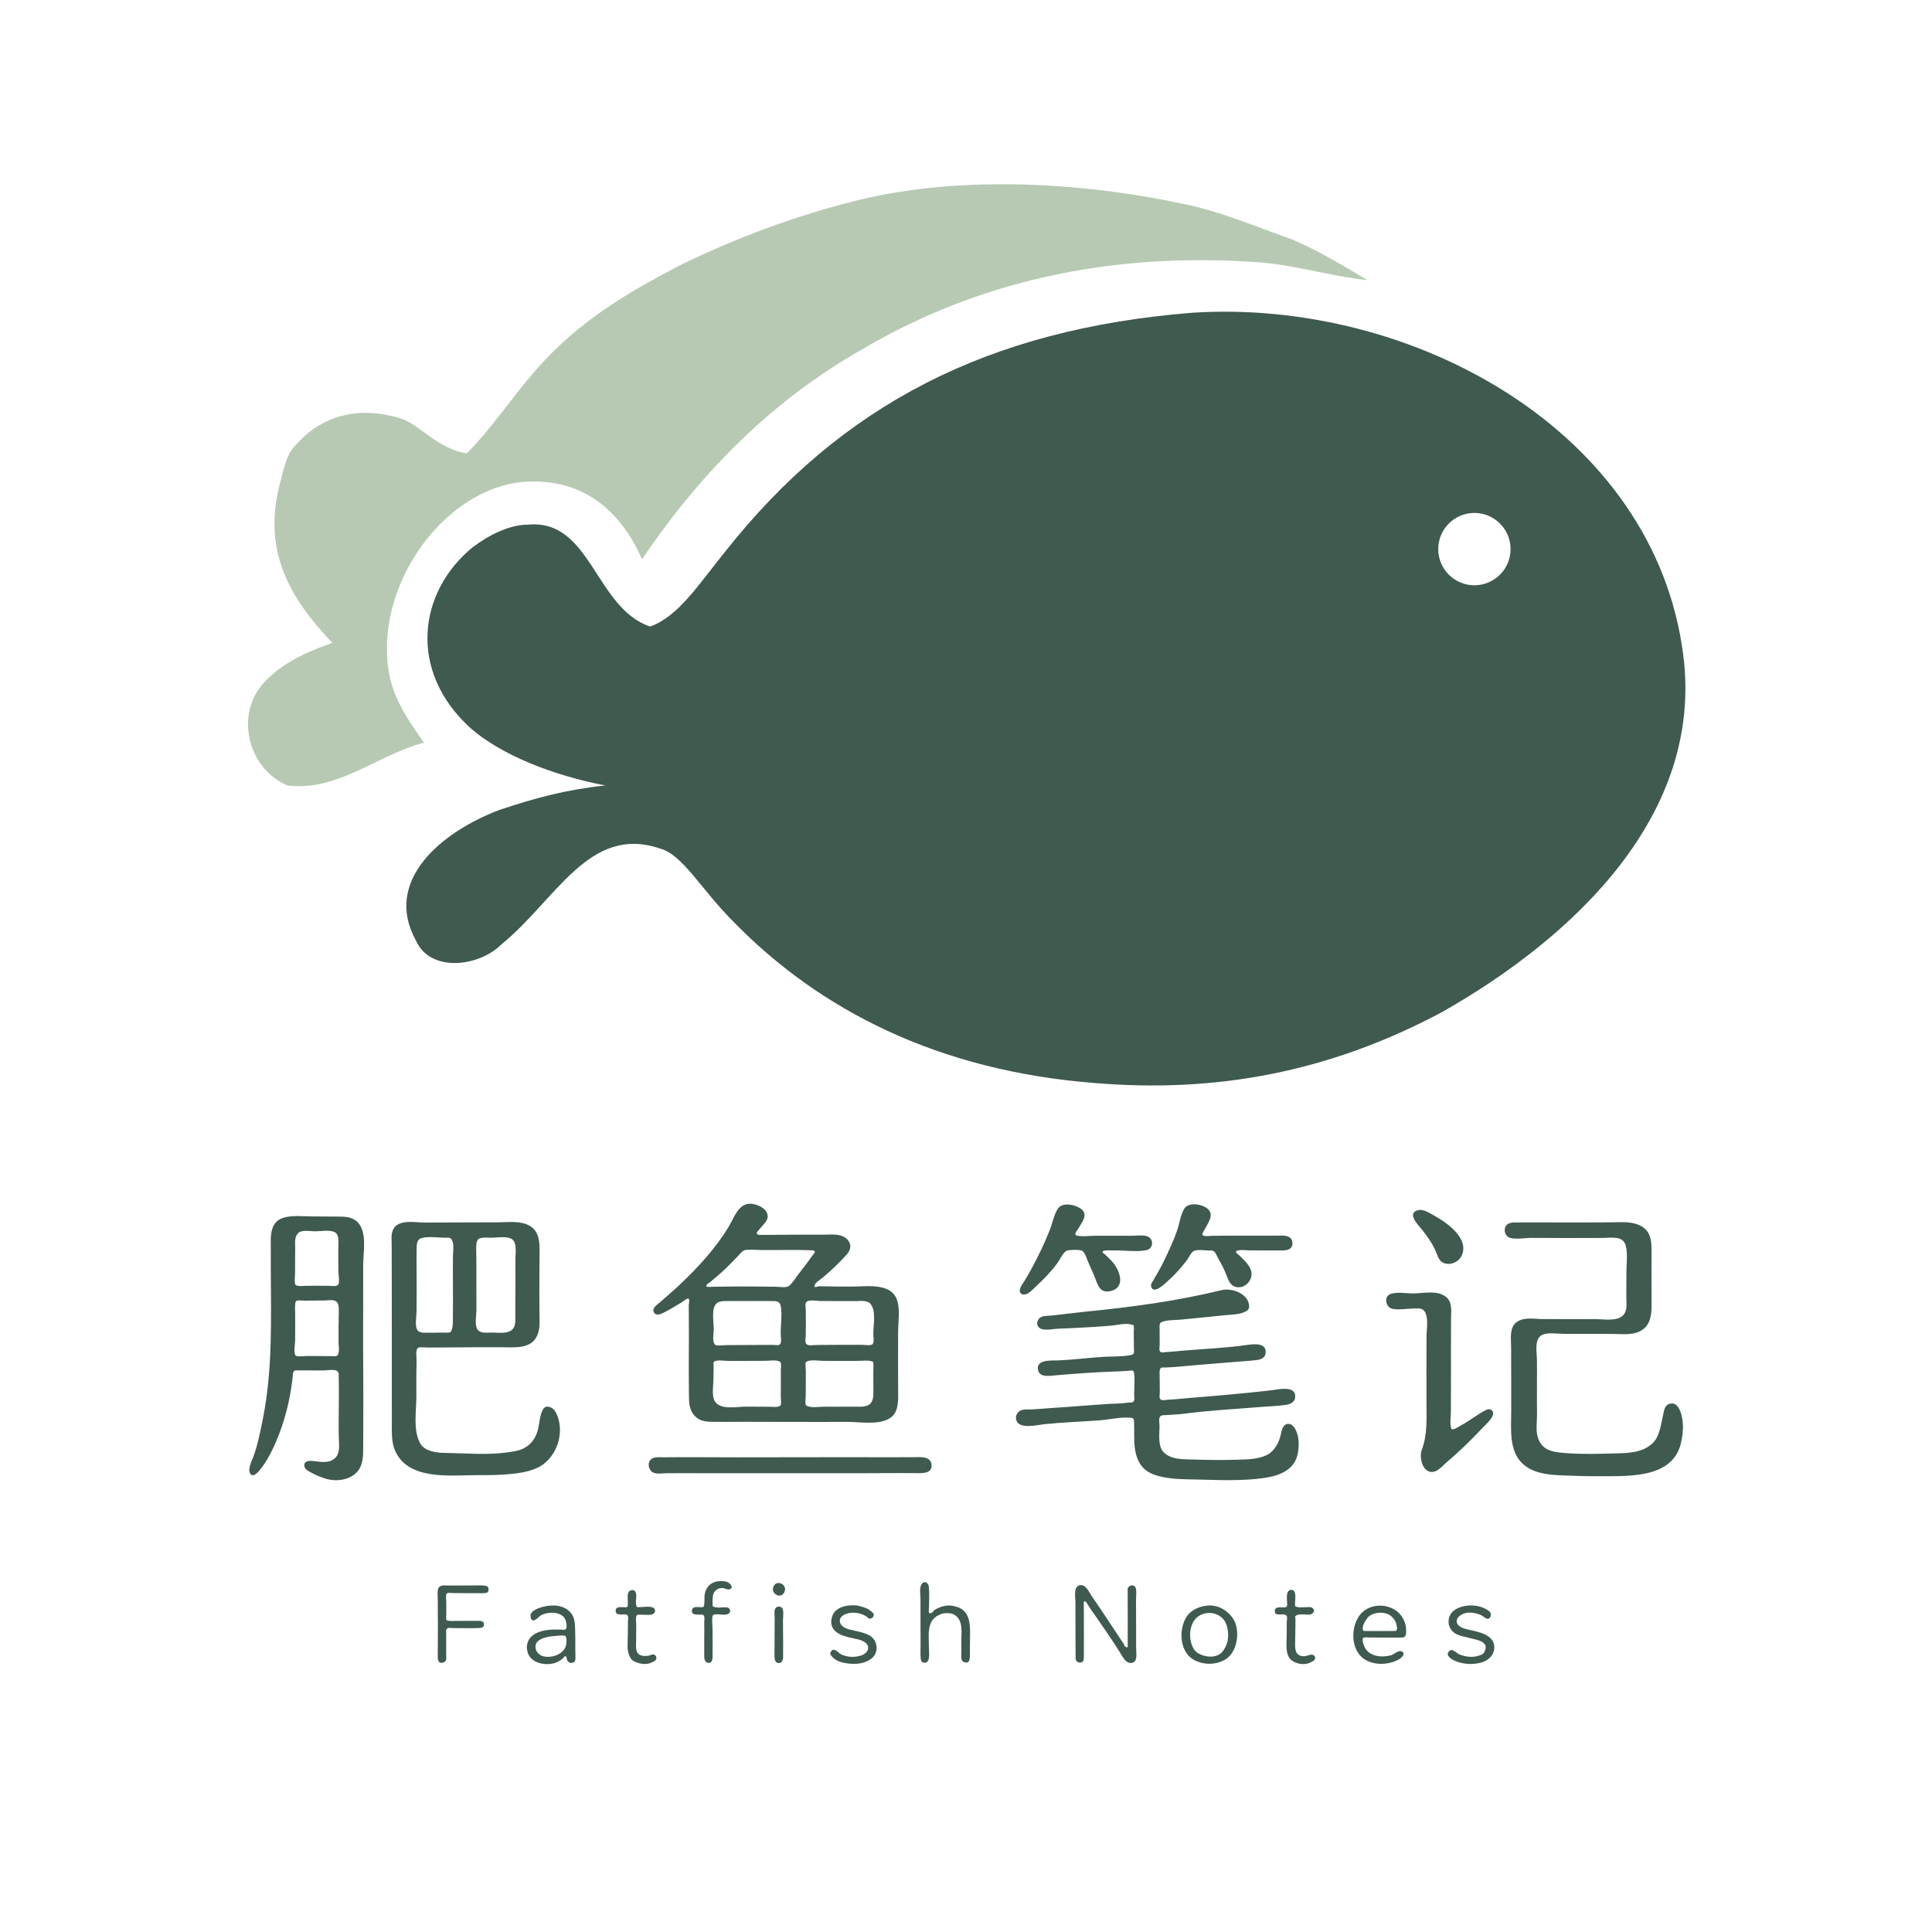
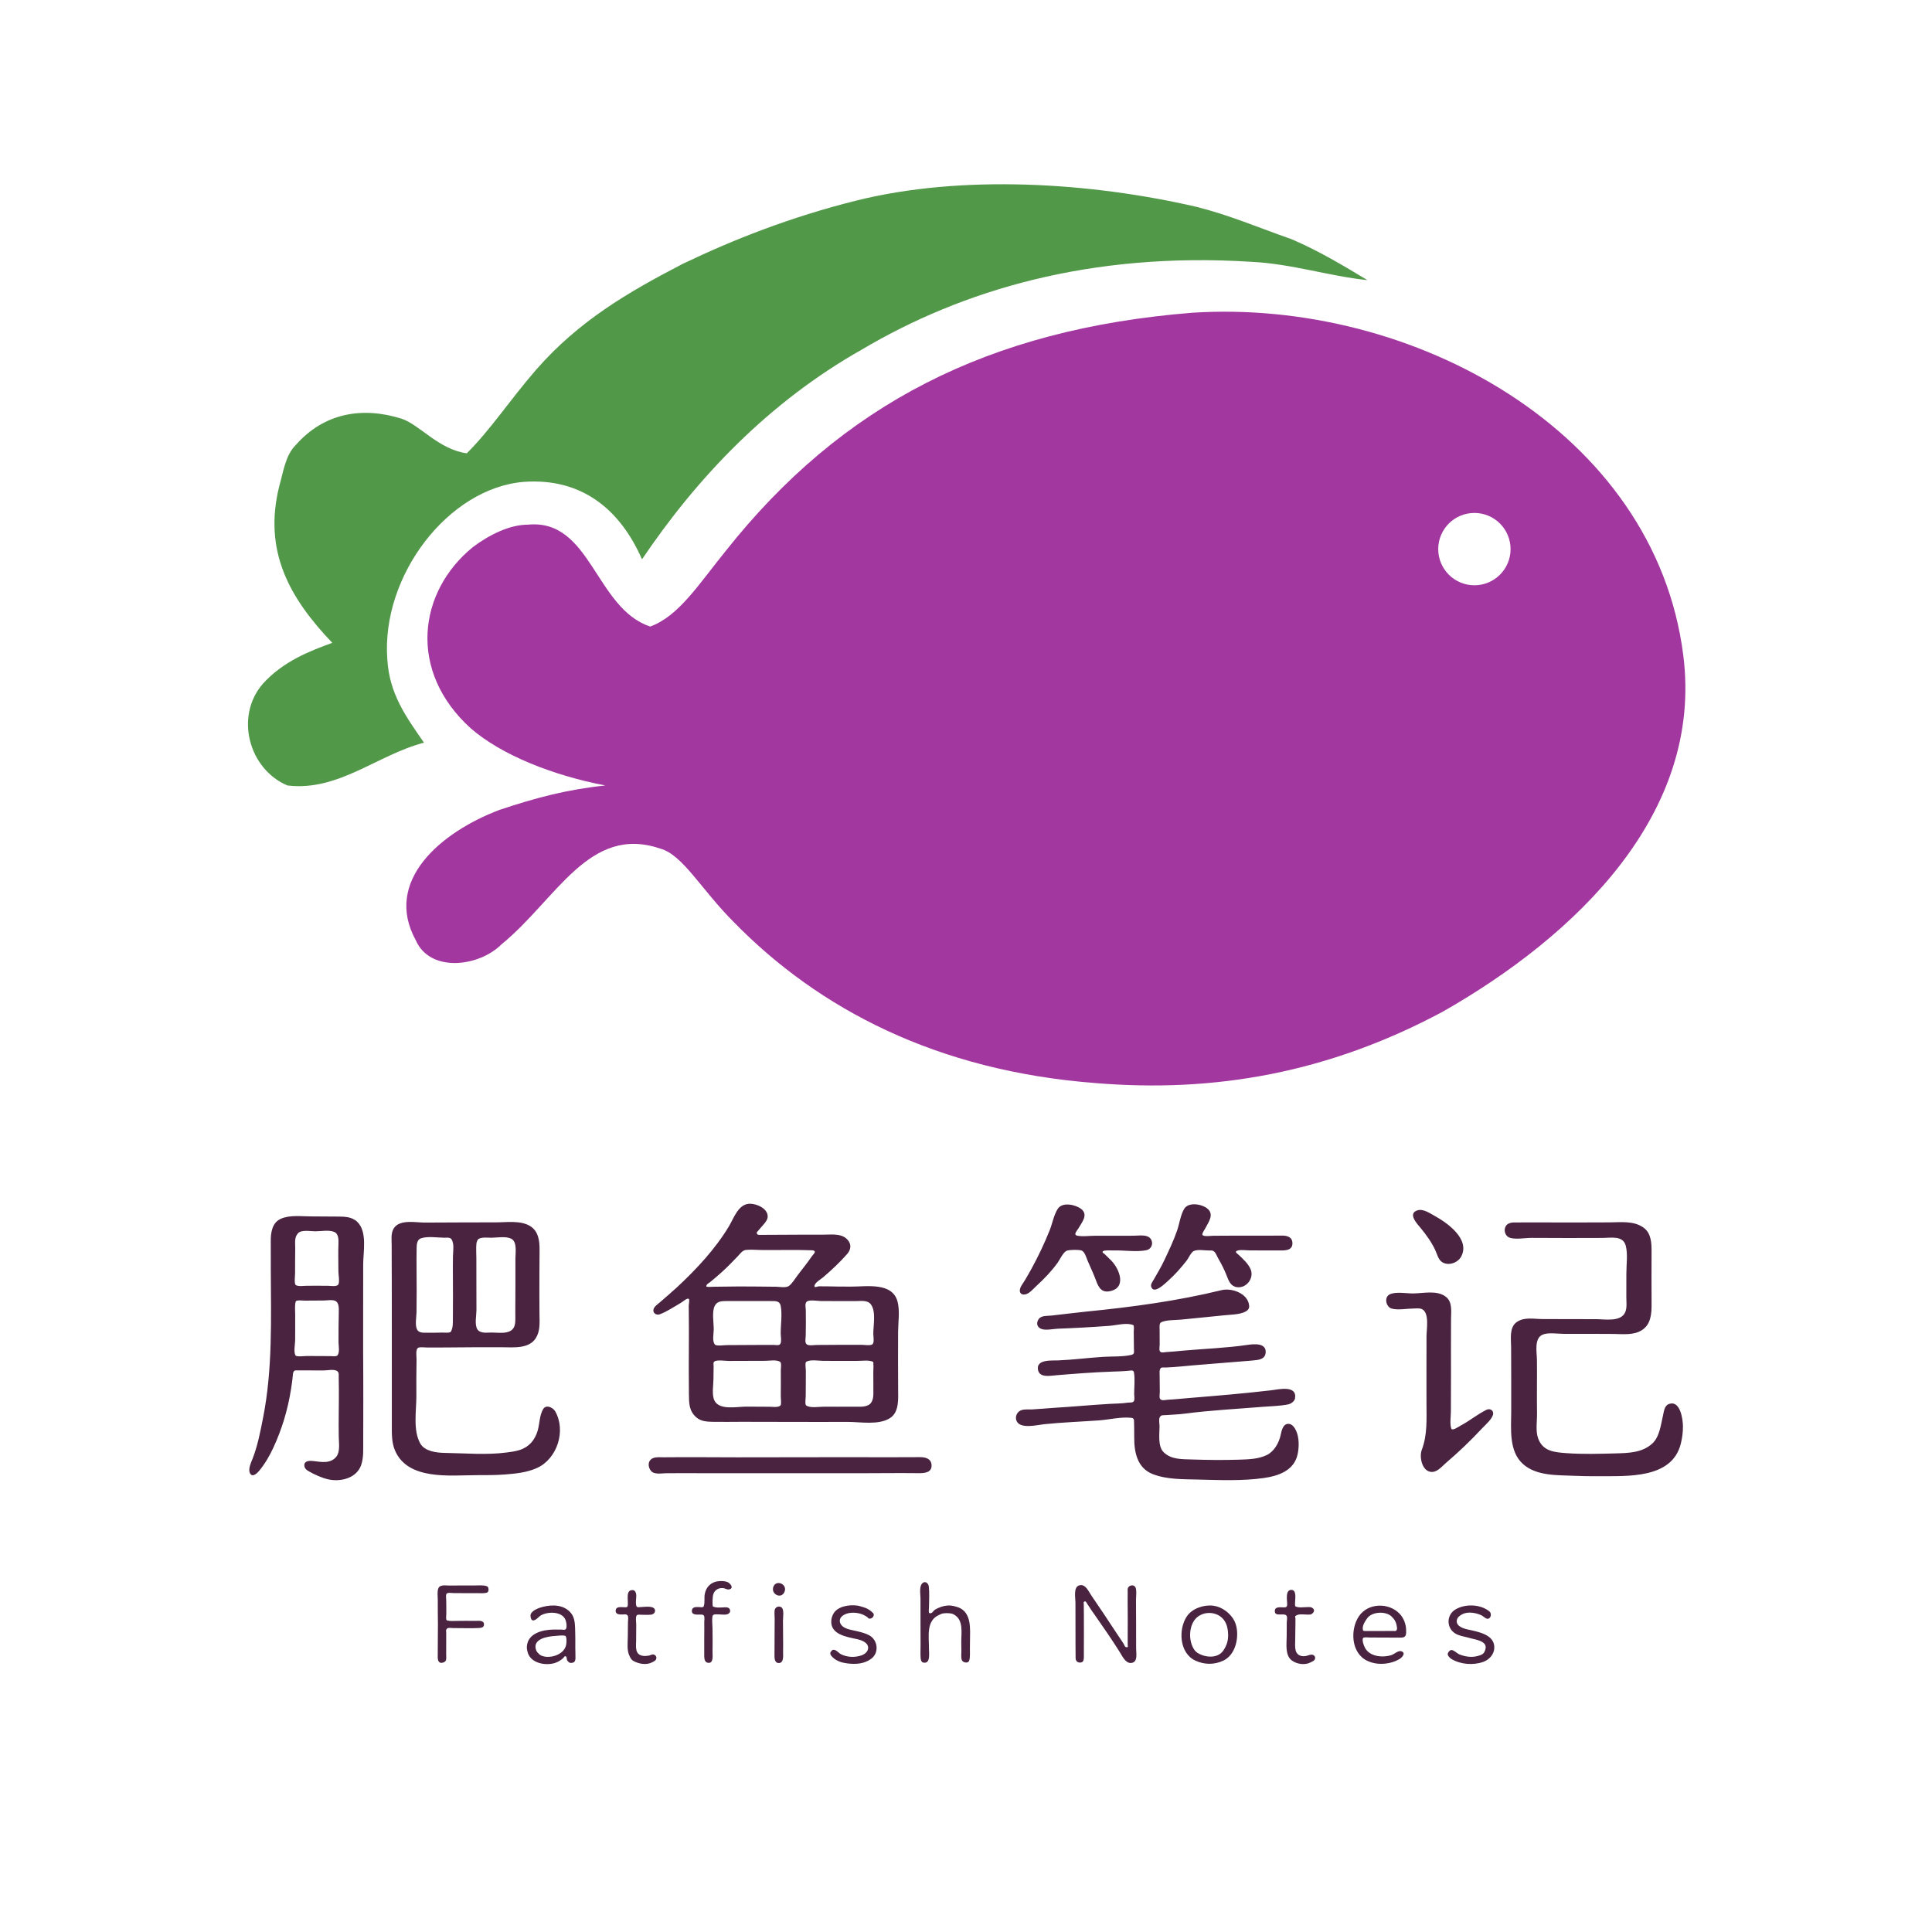
<svg xmlns="http://www.w3.org/2000/svg" width="1024" height="1024" viewBox="0 0 1024 1024" role="img" aria-label="肥鱼笔记 / Fatfish Notes · 浅底正方形品牌组合版">
  <g id="fish-symbol" transform="translate(80 34) scale(1.08)">
    <g transform="translate(-219 -54)">
-       <path fill="#B7C9B3" d="M 816 160 C 797 158 779 152 759 151 C 680 146 617 165 568 194 C 522 220 487 257 460 297 C 449 272 430 257 402 259 C 365 262 332 305 335 346 C 336 363 344 374 353 387 C 330 393 311 411 286 408 C 267 400 260 374 274 358 C 284 347 297 342 308 338 C 287 316 274 293 282 261 C 284 254 285 246 290 241 C 304 225 323 222 342 228 C 351 231 360 243 374 245 C 386 233 395 219 408 204 C 429 180 453 166 480 152 C 505 140 533 129 565 121 C 617 108 680 112 732 124 C 748 128 762 134 779 140 C 793 146 806 154 816 160 Z" />
-       <path fill="#3F5A4E" fill-rule="evenodd" d="M 442 408 C 416 403 391 393 376 380 C 345 352 350 313 377 291 C 385 285 395 280 404 280 C 435 277 437 321 464 330 C 478 325 488 309 501 293 C 558 221 630 184 730 176 C 838 169 957 234 971 344 C 981 422 918 482 853 519 C 797 549 741 559 682 554 C 605 548 547 518 505 475 C 489 459 480 442 469 439 C 434 427 418 464 391 486 C 380 497 356 500 349 484 C 333 455 361 431 390 420 C 408 414 423 410 442 408 Z M 886.25 292.0 A 17.75 17.75 0 1 0 850.75 292.0 A 17.75 17.75 0 1 0 886.25 292.0 Z" />
+       <path fill="#529849" d="M 816 160 C 797 158 779 152 759 151 C 680 146 617 165 568 194 C 522 220 487 257 460 297 C 449 272 430 257 402 259 C 365 262 332 305 335 346 C 336 363 344 374 353 387 C 330 393 311 411 286 408 C 267 400 260 374 274 358 C 284 347 297 342 308 338 C 287 316 274 293 282 261 C 284 254 285 246 290 241 C 304 225 323 222 342 228 C 351 231 360 243 374 245 C 386 233 395 219 408 204 C 429 180 453 166 480 152 C 505 140 533 129 565 121 C 617 108 680 112 732 124 C 748 128 762 134 779 140 C 793 146 806 154 816 160 Z" />
+       <path fill="#A337A0" fill-rule="evenodd" d="M 442 408 C 416 403 391 393 376 380 C 345 352 350 313 377 291 C 385 285 395 280 404 280 C 435 277 437 321 464 330 C 478 325 488 309 501 293 C 558 221 630 184 730 176 C 838 169 957 234 971 344 C 981 422 918 482 853 519 C 797 549 741 559 682 554 C 605 548 547 518 505 475 C 489 459 480 442 469 439 C 434 427 418 464 391 486 C 380 497 356 500 349 484 C 333 455 361 431 390 420 C 408 414 423 410 442 408 Z M 886.25 292.0 A 17.75 17.75 0 1 0 850.75 292.0 A 17.75 17.75 0 1 0 886.25 292.0 Z" />
    </g>
  </g>
-   <g id="wordmark-chinese" fill="#3F5A4E" transform="translate(132 638) scale(1.141099) translate(-10.7418 -12.09328)">
+   <g id="wordmark-chinese" fill="#492340" transform="translate(132 638) scale(1.141099) translate(-10.7418 -12.09328)">
    <path fill-rule="evenodd" d="M 63.798 93.500 C 63.827 96.834 63.832 100.166 63.806 103.500 C 63.756 109.834 63.837 116.166 63.770 122.500 C 63.730 126.205 64.032 129.938 62.803 133.500 C 60.692 139.616 53.217 141.414 47.500 140.109 C 44.614 139.451 41.052 137.864 38.500 136.379 C 37.342 135.706 36.420 134.959 36.420 133.500 C 36.420 131.377 39.163 131.442 40.500 131.604 C 44.359 132.070 48.691 132.944 51.348 129.500 C 53.092 127.239 52.466 123.163 52.416 120.500 C 52.278 113.167 52.499 105.833 52.465 98.500 C 52.455 96.500 52.405 94.499 52.388 92.500 C 52.379 91.415 52.625 90.372 51.500 89.711 C 50.084 88.879 47.096 89.518 45.500 89.527 C 41.167 89.550 36.831 89.495 32.500 89.495 C 31.336 89.495 31.155 90.722 31.094 91.500 C 30.909 93.871 30.564 96.154 30.193 98.500 C 28.722 107.818 25.967 116.953 21.984 125.500 C 20.247 129.226 18.124 132.906 15.500 136.082 C 14.726 137.019 12.518 139.367 11.312 137.500 C 10.048 135.545 11.725 132.247 12.500 130.228 C 14.797 124.243 16.023 117.770 17.261 111.500 C 21.730 88.864 20.937 65.456 20.843 42.500 C 20.825 38.167 20.870 33.833 20.829 29.500 C 20.793 25.638 21.410 20.906 25.500 19.089 C 29.702 17.222 35.012 17.983 39.500 17.983 C 43.500 17.983 47.500 18.039 51.500 18.059 C 54.860 18.076 58.391 18.006 60.995 20.500 C 65.805 25.105 63.738 34.500 63.756 40.500 C 63.807 58.165 63.646 75.836 63.798 93.500 Z M 37.500 82.821 C 36.670 82.824 32.671 83.340 32.268 82.500 C 31.400 80.691 32.127 77.508 32.152 75.500 C 32.201 71.501 32.157 67.499 32.168 63.500 C 32.173 61.590 31.882 59.333 32.429 57.500 C 32.666 56.705 35.890 57.098 36.500 57.101 C 39.499 57.115 42.501 57.080 45.500 57.043 C 46.993 57.024 49.070 56.638 50.500 57.101 C 52.651 57.797 52.451 60.804 52.427 62.500 C 52.360 67.167 52.244 71.832 52.307 76.500 C 52.331 78.282 52.921 81.028 51.836 82.500 C 51.314 83.208 49.255 82.868 48.500 82.871 C 44.834 82.885 41.167 82.807 37.500 82.821 Z M 52.248 43.500 C 52.248 45.020 52.858 48.138 52.259 49.500 C 51.691 50.791 48.611 50.226 47.500 50.216 C 44.166 50.185 40.834 50.171 37.500 50.205 C 36.048 50.220 33.813 50.626 32.500 49.916 C 31.608 49.434 32.125 45.452 32.116 44.500 C 32.076 40.499 32.190 36.500 32.184 32.500 C 32.181 30.091 31.747 27.693 33.500 25.795 C 35.108 24.053 39.337 24.909 41.500 24.906 C 44.144 24.903 48.086 24.110 50.500 25.281 C 52.313 26.161 52.344 28.878 52.275 30.500 C 52.093 34.821 52.248 39.176 52.248 43.500 Z M 88.457 101.500 C 88.467 108.299 86.809 117.359 90.297 123.500 C 92.339 127.095 97.835 127.769 101.500 127.824 C 111.014 127.966 121.046 128.897 130.500 127.624 C 132.472 127.358 134.477 127.101 136.378 126.500 C 140.812 125.098 143.511 121.889 144.801 117.500 C 145.761 114.232 145.586 110.484 147.347 107.500 C 148.729 105.159 151.942 106.785 152.926 108.500 C 158.108 117.535 153.852 130.594 144.500 134.826 C 139.759 136.972 134.640 137.451 129.500 137.858 C 125.181 138.200 120.829 138.154 116.500 138.165 C 103.983 138.199 84.344 140.693 78.451 126.500 C 76.890 122.742 77.069 118.485 77.064 114.500 C 77.059 109.833 77.054 105.167 77.062 100.500 C 77.092 83.166 77.038 65.834 77.038 48.500 C 77.038 42.834 76.971 37.166 76.992 31.500 C 77.003 28.851 76.493 25.848 77.992 23.500 C 80.732 19.206 88.229 20.868 92.500 20.852 C 103.500 20.811 114.500 20.744 125.500 20.744 C 130.531 20.744 136.899 19.747 141.346 22.500 C 145.187 24.878 145.713 29.420 145.682 33.500 C 145.652 37.500 145.610 41.500 145.610 45.500 C 145.610 51.499 145.559 57.501 145.641 63.500 C 145.692 67.236 146.036 71.178 143.953 74.500 C 140.779 79.561 133.576 78.785 128.500 78.761 C 119.499 78.720 110.501 78.777 101.500 78.863 C 98.833 78.889 96.167 78.855 93.500 78.883 C 92.371 78.895 90.562 78.583 89.500 78.920 C 87.898 79.428 88.575 83.185 88.544 84.500 C 88.410 90.165 88.448 95.834 88.457 101.500 Z M 105.465 55.500 C 105.455 58.834 105.425 62.166 105.423 65.500 C 105.423 67.584 105.499 69.620 104.505 71.500 C 104.115 72.238 101.183 71.927 100.500 71.942 C 97.835 71.997 95.165 72.044 92.500 72.015 C 91.117 72.000 89.517 71.916 88.782 70.500 C 87.738 68.491 88.492 64.707 88.525 62.500 C 88.619 56.175 88.610 49.825 88.553 43.500 C 88.519 39.832 88.507 36.168 88.588 32.500 C 88.621 31.023 88.783 28.813 90.500 28.187 C 93.538 27.080 98.287 27.855 101.500 27.885 C 102.377 27.893 104.101 27.631 104.699 28.500 C 106.183 30.658 105.492 34.003 105.452 36.500 C 105.352 42.833 105.485 49.166 105.465 55.500 Z M 134.416 62.500 C 134.400 64.144 134.510 65.866 134.336 67.500 C 133.737 73.130 127.586 71.976 123.500 71.923 C 121.358 71.895 118.269 72.513 116.845 70.500 C 115.399 68.455 116.355 63.921 116.365 61.500 C 116.398 53.500 116.279 45.500 116.324 37.500 C 116.337 35.202 116.109 32.784 116.366 30.500 C 116.440 29.838 116.914 28.631 117.500 28.355 C 119.269 27.523 121.582 27.917 123.500 27.880 C 126.193 27.830 130.034 27.135 132.500 28.336 C 135.387 29.743 134.465 34.988 134.464 37.500 C 134.459 45.836 134.498 54.165 134.416 62.500 Z M 237.500 129.886 C 260.500 129.905 283.501 129.758 306.500 129.851 C 311.834 129.872 317.167 129.790 322.500 129.805 C 324.975 129.812 327.607 130.503 327.762 133.500 C 327.974 137.588 323.203 137.270 320.500 137.235 C 312.169 137.129 303.832 137.275 295.500 137.267 C 271.167 137.243 246.833 137.291 222.500 137.267 C 216.498 137.261 210.502 137.193 204.500 137.269 C 202.452 137.295 199.030 137.994 197.500 136.260 C 195.886 134.431 195.810 131.245 198.500 130.217 C 200.006 129.642 201.914 129.884 203.500 129.867 C 214.828 129.746 226.170 129.877 237.500 129.886 Z M 214.988 88.500 C 214.978 80.834 215.106 73.165 215.016 65.500 C 214.992 63.500 214.961 61.500 214.976 59.500 C 214.982 58.743 215.362 57.196 215.105 56.500 C 214.682 55.353 212.209 57.604 211.500 58.011 C 208.254 59.875 205.023 62.147 201.500 63.458 C 200.198 63.942 198.440 63.202 198.543 61.500 C 198.632 60.023 200.500 58.822 201.500 57.946 C 204.172 55.604 206.893 53.331 209.500 50.914 C 218.436 42.627 227.421 33.007 233.683 22.500 C 236.002 18.609 238.075 12.022 243.500 12.093 C 246.823 12.137 252.097 14.524 251.610 18.500 C 251.376 20.409 248.622 22.811 247.500 24.315 C 247.234 24.672 246.565 25.298 246.547 25.500 C 246.499 26.054 246.997 26.570 247.500 26.570 C 257.476 26.570 267.502 26.414 277.500 26.465 C 281.583 26.486 286.619 25.621 289.259 29.500 C 290.652 31.547 290.020 33.784 288.500 35.506 C 285.113 39.343 281.383 42.848 277.500 46.176 C 276.299 47.206 273.152 48.939 273.388 50.500 C 273.493 51.196 274.796 50.453 275.500 50.447 C 278.497 50.422 281.503 50.536 284.500 50.565 C 286.500 50.584 288.500 50.582 290.500 50.588 C 297.483 50.608 309.507 48.456 311.942 57.500 C 313.100 61.800 312.251 67.080 312.216 71.500 C 312.144 80.499 312.213 89.501 312.238 98.500 C 312.251 102.804 312.747 108.877 308.500 111.635 C 303.187 115.085 294.590 113.395 288.500 113.424 C 272.168 113.503 255.833 113.387 239.500 113.387 C 235.166 113.387 230.834 113.486 226.500 113.405 C 223.730 113.353 220.702 113.276 218.500 111.333 C 215.071 108.308 215.103 104.799 215.052 100.500 C 215.004 96.500 214.994 92.500 214.988 88.500 Z M 272.159 36.500 C 270.054 39.621 267.661 42.489 265.407 45.500 C 264.260 47.031 263.041 49.129 261.500 50.287 C 260.186 51.275 257.049 50.668 255.500 50.651 C 249.832 50.591 244.168 50.514 238.500 50.514 C 234.499 50.514 230.501 50.651 226.500 50.654 C 226.185 50.654 223.140 50.906 223.140 50.500 C 223.140 49.428 224.226 49.049 224.901 48.500 C 226.807 46.949 228.671 45.338 230.500 43.697 C 233.026 41.431 235.376 38.933 237.738 36.500 C 238.796 35.410 239.877 33.735 241.500 33.557 C 244.090 33.272 246.890 33.608 249.500 33.605 C 254.833 33.599 260.166 33.567 265.500 33.573 C 267.501 33.575 269.500 33.673 271.500 33.703 C 271.924 33.709 273.532 33.600 273.532 34.500 C 273.532 35.010 272.474 36.033 272.159 36.500 Z M 241.500 106.336 C 237.316 106.348 229.171 108.152 226.904 103.500 C 225.595 100.813 226.437 96.396 226.449 93.500 C 226.458 91.501 226.533 89.499 226.525 87.500 C 226.523 86.889 226.268 86.042 226.754 85.500 C 227.733 84.407 232.092 85.124 233.500 85.116 C 239.167 85.082 244.834 85.100 250.500 85.060 C 252.505 85.046 255.626 84.454 257.393 85.500 C 258.172 85.961 257.731 88.757 257.734 89.500 C 257.750 93.501 257.785 97.499 257.724 101.500 C 257.712 102.276 258.125 105.430 257.500 105.887 C 256.208 106.834 254.025 106.395 252.500 106.395 C 248.834 106.395 245.167 106.326 241.500 106.336 Z M 226.582 70.500 C 226.597 67.421 225.645 62.274 227.060 59.500 C 228.168 57.328 230.415 57.304 232.500 57.298 C 235.834 57.287 239.166 57.304 242.500 57.281 C 246.167 57.257 249.833 57.311 253.500 57.305 C 255.292 57.303 257.236 57.222 257.682 59.500 C 258.470 63.521 257.644 68.388 257.691 72.500 C 257.705 73.750 258.181 76.149 257.500 77.210 C 256.938 78.085 255.313 77.686 254.500 77.678 C 251.834 77.650 249.166 77.678 246.500 77.690 C 241.833 77.711 237.167 77.736 232.500 77.768 C 231.470 77.774 227.817 78.315 227.127 77.500 C 225.749 75.873 226.572 72.511 226.582 70.500 Z M 285.500 77.633 C 281.833 77.644 278.167 77.689 274.500 77.699 C 273.248 77.703 271.011 78.136 269.917 77.500 C 268.730 76.810 269.281 74.632 269.306 73.500 C 269.396 69.501 269.398 65.500 269.345 61.500 C 269.330 60.342 268.742 58.301 269.888 57.500 C 271.189 56.590 274.909 57.288 276.500 57.296 C 281.833 57.325 287.167 57.335 292.500 57.318 C 294.684 57.311 297.939 56.752 299.500 58.750 C 302.081 62.052 300.689 68.516 300.695 72.500 C 300.696 73.615 301.326 76.945 300.125 77.500 C 298.884 78.074 296.850 77.652 295.500 77.640 C 292.166 77.609 288.834 77.623 285.500 77.633 Z M 277.500 106.379 C 275.265 106.388 271.341 107.116 269.500 105.771 C 268.872 105.312 269.304 102.254 269.306 101.500 C 269.321 97.500 269.385 93.500 269.359 89.500 C 269.355 88.874 268.915 85.860 269.540 85.500 C 271.547 84.343 275.202 85.053 277.500 85.078 C 282.833 85.138 288.167 85.074 293.500 85.086 C 295.708 85.091 298.464 84.609 300.500 85.482 C 300.819 85.619 300.696 86.154 300.725 86.500 C 300.834 87.795 300.703 89.195 300.701 90.500 C 300.696 93.833 300.763 97.167 300.731 100.500 C 300.714 102.271 300.276 104.632 298.500 105.577 C 296.429 106.678 293.790 106.333 291.500 106.362 C 286.834 106.421 282.166 106.361 277.500 106.379 Z M 433.650 115.500 C 433.655 118.982 432.765 124.757 435.547 127.500 C 439.030 130.933 443.907 130.728 448.500 130.881 C 455.817 131.125 463.182 131.220 470.500 130.979 C 474.803 130.838 479.561 130.749 483.500 128.806 C 486.933 127.113 489.144 123.106 489.915 119.500 C 490.321 117.602 490.921 114.327 493.500 114.327 C 495.229 114.327 496.440 116.131 497.070 117.500 C 498.549 120.716 498.516 125.088 497.775 128.500 C 496.135 136.057 488.859 138.534 482.067 139.500 C 472.111 140.916 461.529 140.460 451.500 140.207 C 444.623 140.033 437.015 140.226 430.500 137.681 C 423.250 134.849 421.833 127.420 421.889 120.500 C 421.908 118.165 421.851 115.834 421.810 113.500 C 421.792 112.469 421.837 111.686 420.500 111.535 C 415.761 111.000 410.281 112.392 405.500 112.730 C 397.045 113.327 388.521 113.633 380.091 114.500 C 376.834 114.835 368.319 117.077 367.076 112.500 C 366.558 110.594 367.661 108.597 369.500 107.976 C 371.035 107.458 372.904 107.708 374.500 107.632 C 377.832 107.473 381.167 107.111 384.500 106.909 C 393.173 106.382 401.826 105.573 410.500 105.056 C 413.250 104.892 416.122 104.919 418.844 104.500 C 419.763 104.359 420.669 104.614 421.500 104.049 C 422.275 103.523 421.867 101.312 421.866 100.500 C 421.861 97.334 422.309 93.609 421.775 90.500 C 421.545 89.165 420.317 89.583 419.500 89.661 C 416.871 89.916 414.143 89.987 411.500 90.079 C 402.838 90.380 394.139 91.060 385.500 91.779 C 383.002 91.987 378.090 93.006 377.250 89.500 C 375.995 84.265 383.556 84.988 386.500 84.869 C 393.492 84.587 400.503 83.653 407.500 83.213 C 411.714 82.947 416.373 83.251 420.500 82.332 C 422.193 81.955 421.755 80.886 421.750 79.500 C 421.741 76.833 421.670 74.167 421.667 71.500 C 421.666 71.097 421.944 68.713 421.475 68.500 C 418.509 67.154 413.716 68.550 410.500 68.793 C 402.531 69.397 394.486 69.844 386.500 70.137 C 384.274 70.218 380.551 71.102 378.500 70.145 C 376.590 69.253 376.361 67.317 377.500 65.690 C 378.746 63.909 381.669 64.234 383.500 64.037 C 388.840 63.464 394.156 62.736 399.500 62.206 C 420.731 60.102 441.788 57.292 462.500 52.225 C 467.148 51.088 474.824 53.726 475.275 59.500 C 475.407 61.188 474.249 61.915 472.913 62.500 C 470.378 63.610 466.313 63.632 463.500 63.931 C 456.840 64.640 450.160 65.256 443.500 65.927 C 440.868 66.192 436.942 66.008 434.500 67.101 C 433.374 67.605 433.694 69.540 433.685 70.500 C 433.662 72.834 433.712 75.166 433.717 77.500 C 433.718 78.228 433.431 79.842 433.752 80.500 C 434.268 81.557 435.642 81.072 436.500 81.024 C 439.184 80.872 441.826 80.577 444.500 80.341 C 454.476 79.457 464.584 79.115 474.500 77.662 C 477.458 77.228 483.510 76.590 482.920 81.500 C 482.634 83.883 480.532 84.488 478.500 84.732 C 475.556 85.085 472.603 85.244 469.650 85.500 C 460.940 86.256 452.203 86.845 443.500 87.686 C 441.180 87.910 438.829 88.063 436.500 88.171 C 435.973 88.195 434.524 87.961 434.155 88.500 C 433.476 89.493 433.689 90.376 433.692 91.500 C 433.700 94.167 433.723 96.833 433.770 99.500 C 433.783 100.243 433.510 101.827 433.780 102.500 C 434.331 103.871 436.414 103.192 437.500 103.139 C 440.836 102.975 444.171 102.599 447.500 102.325 C 460.158 101.283 472.890 100.239 485.500 98.750 C 488.943 98.343 497.602 96.204 496.581 102.500 C 496.362 103.848 494.706 105.018 493.500 105.273 C 489.637 106.088 485.428 106.107 481.500 106.433 C 469.540 107.427 457.398 108.017 445.500 109.584 C 442.537 109.975 439.483 110.063 436.500 110.278 C 435.259 110.368 434.202 110.076 433.649 111.500 C 433.272 112.471 433.649 114.445 433.650 115.500 Z M 374.062 42.500 C 377.241 36.696 380.131 30.650 382.589 24.500 C 383.886 21.255 384.489 17.463 386.351 14.500 C 388.501 11.078 394.708 12.551 397.221 14.500 C 400.718 17.213 397.576 20.698 396.004 23.500 C 395.356 24.655 393.362 26.515 395.500 26.949 C 397.955 27.448 400.993 26.980 403.500 26.976 C 409.500 26.966 415.500 26.947 421.500 26.959 C 424.243 26.964 429.059 25.945 430.057 29.500 C 430.590 31.401 429.448 33.302 427.500 33.685 C 422.806 34.608 417.290 33.664 412.500 33.793 C 411.196 33.829 409.790 33.687 408.500 33.829 C 408.348 33.846 407.177 33.941 407.177 34.500 C 407.177 34.970 407.828 35.179 408.171 35.500 C 409.219 36.478 410.234 37.472 411.235 38.500 C 414.982 42.346 418.597 51.170 410.500 52.742 C 405.951 53.624 404.929 49.769 403.664 46.500 C 402.615 43.793 401.334 41.176 400.218 38.500 C 399.681 37.210 398.932 34.454 397.500 33.860 C 396.272 33.351 391.722 33.428 390.500 33.944 C 388.895 34.622 387.320 38.107 386.315 39.500 C 383.482 43.424 380.068 46.980 376.500 50.243 C 375.254 51.383 373.976 52.915 372.500 53.755 C 371.126 54.536 368.838 54.653 368.750 52.500 C 368.682 50.831 370.419 48.876 371.200 47.500 C 372.147 45.832 373.138 44.188 374.062 42.500 Z M 474.500 26.924 C 479.834 26.967 485.166 26.915 490.500 26.894 C 492.953 26.884 495.360 27.516 495.375 30.500 C 495.394 34.260 491.012 33.776 488.500 33.803 C 484.166 33.849 479.834 33.747 475.500 33.764 C 473.845 33.771 471.020 33.292 469.500 33.995 C 468.405 34.501 470.082 35.525 470.500 35.924 C 472.494 37.826 474.828 39.917 475.940 42.500 C 477.702 46.590 474.055 51.542 469.500 50.829 C 466.648 50.382 465.745 47.855 464.837 45.500 C 463.782 42.763 462.393 40.027 460.908 37.500 C 460.306 36.477 459.675 34.464 458.500 33.964 C 457.959 33.734 457.059 33.816 456.500 33.813 C 454.494 33.803 451.338 33.194 449.500 34.085 C 448.285 34.675 447.091 37.420 446.248 38.500 C 443.606 41.882 440.717 45.157 437.500 48.008 C 436.124 49.228 430.775 54.543 429.741 50.500 C 429.472 49.449 430.378 48.342 430.858 47.500 C 432.549 44.538 434.337 41.587 435.790 38.500 C 437.949 33.915 440.173 29.302 441.824 24.500 C 442.900 21.369 443.389 17.336 445.085 14.500 C 447.151 11.047 453.614 12.295 456.053 14.500 C 459.096 17.250 456.330 20.683 454.917 23.500 C 454.600 24.133 453.294 25.864 453.554 26.500 C 453.972 27.527 457.620 26.976 458.500 26.976 C 463.834 26.977 469.166 26.881 474.500 26.924 Z M 569.018 92.500 C 569.011 97.833 568.985 103.167 568.975 108.500 C 568.971 110.868 568.408 114.243 569.151 116.500 C 569.594 117.844 572.811 115.511 573.500 115.148 C 577.639 112.970 581.328 109.881 585.500 107.811 C 586.778 107.177 588.619 107.699 588.619 109.500 C 588.619 111.760 584.835 114.949 583.395 116.500 C 578.157 122.144 572.528 127.494 566.672 132.500 C 564.616 134.258 562.472 137.097 559.500 136.622 C 555.412 135.968 554.293 129.491 555.430 126.500 C 558.150 119.342 557.635 112.110 557.640 104.500 C 557.646 94.167 557.608 83.833 557.654 73.500 C 557.667 70.496 559.113 62.685 555.500 61.034 C 554.350 60.509 552.727 60.766 551.500 60.772 C 548.458 60.785 544.438 61.604 541.500 60.807 C 538.846 60.086 537.828 55.592 540.500 54.228 C 543.308 52.795 548.375 53.803 551.500 53.766 C 556.332 53.708 562.369 52.174 566.500 55.203 C 569.775 57.604 569.068 61.969 569.043 65.500 C 568.979 74.500 569.028 83.500 569.018 92.500 Z M 555.031 23.500 C 553.460 21.585 548.639 16.646 553.500 15.147 C 556.129 14.337 559.319 16.572 561.500 17.775 C 567.487 21.075 577.892 28.551 573.835 36.500 C 572.178 39.745 567.360 41.239 564.500 38.911 C 563.083 37.757 562.406 35.112 561.652 33.500 C 559.976 29.916 557.529 26.544 555.031 23.500 Z M 597.000 108.500 C 597.018 98.500 597.002 88.500 596.946 78.500 C 596.925 74.815 596.049 69.613 599.500 67.101 C 602.945 64.593 607.544 65.649 611.500 65.664 C 619.834 65.695 628.166 65.730 636.500 65.715 C 640.459 65.708 647.891 67.138 649.939 62.500 C 650.860 60.413 650.466 57.718 650.466 55.500 C 650.466 51.833 650.503 48.167 650.485 44.500 C 650.465 40.450 651.238 35.419 650.174 31.500 C 648.889 26.767 643.237 27.967 639.500 27.986 C 628.501 28.043 617.499 28.039 606.500 27.961 C 603.516 27.940 599.357 28.770 596.500 27.952 C 594.601 27.408 593.637 25.318 594.075 23.500 C 594.600 21.319 596.506 20.809 598.500 20.790 C 602.167 20.755 605.833 20.751 609.500 20.775 C 620.499 20.848 631.501 20.787 642.500 20.756 C 647.848 20.741 653.938 19.891 658.500 23.226 C 662.096 25.855 662.201 30.510 662.184 34.500 C 662.152 42.501 662.137 50.499 662.193 58.500 C 662.225 63.123 661.949 68.244 657.500 70.934 C 653.658 73.257 648.795 72.620 644.500 72.576 C 636.832 72.498 629.168 72.538 621.500 72.536 C 618.639 72.536 614.125 71.752 611.500 72.941 C 607.577 74.719 608.901 81.084 608.943 84.500 C 609.045 92.833 608.854 101.166 608.984 109.500 C 609.041 113.137 608.236 117.615 609.500 121.083 C 611.671 127.042 616.843 127.508 622.500 127.934 C 630.092 128.505 637.893 128.263 645.500 128.058 C 651.519 127.895 657.818 127.763 662.500 123.506 C 665.948 120.371 666.506 114.681 667.500 110.446 C 667.966 108.462 668.106 105.760 670.500 105.033 C 675.601 103.484 676.743 112.387 676.766 115.500 C 676.786 118.152 676.418 120.927 675.783 123.500 C 671.697 140.052 650.767 138.546 637.500 138.654 C 633.831 138.683 630.164 138.644 626.500 138.475 C 618.639 138.113 608.806 138.661 602.500 133.027 C 595.783 127.025 596.985 116.589 597.000 108.500 Z" />
  </g>
-   <g id="wordmark-english" fill="#3F5A4E" transform="translate(232 838) scale(1.060414) translate(-14.83453 -6.870229)">
+   <g id="wordmark-english" fill="#492340" transform="translate(232 838) scale(1.060414) translate(-14.83453 -6.870229)">
    <path fill-rule="evenodd" d="M 19.074 37.500 C 19.093 39.501 19.102 41.499 19.066 43.500 C 19.049 44.411 19.242 45.627 18.921 46.500 C 18.615 47.329 17.291 47.832 16.500 47.746 C 14.531 47.532 14.860 44.786 14.852 43.500 C 14.820 38.500 14.956 33.500 14.938 28.500 C 14.923 24.499 14.803 20.501 14.866 16.500 C 14.894 14.709 14.470 12.179 15.148 10.500 C 15.949 8.518 18.918 9.100 20.500 9.110 C 24.834 9.137 29.165 8.995 33.500 9.063 C 35.431 9.093 37.711 8.763 39.500 9.484 C 40.461 9.871 40.530 12.274 39.500 12.619 C 37.969 13.131 36.104 12.887 34.500 12.899 C 30.501 12.929 26.499 12.904 22.500 12.869 C 21.701 12.861 19.418 12.378 19.096 13.500 C 18.860 14.324 19.078 15.642 19.085 16.500 C 19.104 18.836 19.164 21.164 19.125 23.500 C 19.117 23.984 18.770 26.359 19.500 26.556 C 21.096 26.984 22.857 26.792 24.500 26.781 C 27.501 26.761 30.499 26.708 33.500 26.775 C 35.013 26.809 37.915 26.248 37.961 28.500 C 37.991 30.024 36.759 30.241 35.500 30.325 C 33.514 30.459 31.490 30.431 29.500 30.421 C 27.167 30.410 24.833 30.370 22.500 30.362 C 21.855 30.360 20.012 30.022 19.500 30.623 C 18.766 31.485 19.044 31.468 19.070 32.500 C 19.111 34.163 19.058 35.836 19.074 37.500 Z M 83.605 40.500 C 83.599 42.160 83.717 43.849 83.680 45.500 C 83.662 46.276 83.441 47.332 82.500 47.605 C 80.995 48.041 80.410 47.710 79.543 46.500 C 79.196 46.016 79.547 44.418 78.500 44.418 C 78.133 44.418 77.782 45.198 77.428 45.500 C 76.254 46.502 74.969 47.294 73.500 47.778 C 68.778 49.334 61.308 47.962 59.796 42.500 C 59.520 41.503 59.314 40.543 59.397 39.500 C 59.916 32.959 67.090 31.248 72.500 31.108 C 73.833 31.074 75.168 31.079 76.500 31.102 C 77.167 31.114 77.878 31.362 78.500 31.121 C 79.768 30.631 79.098 27.424 78.785 26.500 C 77.228 21.904 69.909 22.030 66.500 23.970 C 65.240 24.687 64.011 26.534 62.500 26.534 C 61.254 26.534 61.082 24.090 61.301 23.500 C 62.092 21.369 65.589 20.200 67.500 19.721 C 72.328 18.510 78.134 18.709 81.500 22.935 C 83.222 25.096 83.402 27.845 83.505 30.500 C 83.635 33.828 83.617 37.170 83.605 40.500 Z M 73.500 34.305 C 75.006 34.221 77.028 33.845 78.500 34.215 C 78.962 34.331 79.108 35.306 79.134 35.500 C 79.283 36.650 79.204 38.401 78.817 39.500 C 77.515 43.203 73.057 44.887 69.500 44.745 C 68.174 44.691 66.473 44.336 65.500 43.361 C 64.948 42.807 64.337 42.259 64.054 41.500 C 61.911 35.764 69.654 34.518 73.500 34.305 Z M 109.847 34.500 C 109.862 32.166 109.884 29.833 109.917 27.500 C 109.929 26.648 110.147 25.318 109.947 24.500 C 109.782 23.822 109.066 23.462 108.417 23.500 C 106.905 23.589 103.508 24.057 103.784 21.500 C 103.993 19.567 106.075 19.921 107.500 19.920 C 107.951 19.920 109.516 20.195 109.724 19.500 C 110.409 17.206 108.288 10.968 112.500 11.403 C 113.481 11.504 113.965 12.733 114.041 13.500 C 114.227 15.376 113.527 17.706 114.196 19.500 C 114.451 20.184 116.010 19.865 116.500 19.856 C 118.281 19.823 123.162 18.945 123.456 21.500 C 123.590 22.665 122.562 23.534 121.500 23.652 C 119.877 23.832 118.132 23.733 116.500 23.699 C 116.006 23.689 114.973 23.566 114.500 23.835 C 113.538 24.383 114.055 27.530 114.057 28.500 C 114.061 31.167 114.030 33.833 114.011 36.500 C 114.000 38.093 113.775 39.942 114.173 41.500 C 114.929 44.464 118.009 44.591 120.500 44.085 C 121.176 43.947 121.811 43.504 122.500 43.547 C 123.464 43.607 124.280 44.533 124.112 45.500 C 123.907 46.678 122.864 47.013 121.949 47.500 C 119.114 49.008 115.141 48.240 112.500 46.712 C 111.659 46.226 111.207 45.309 110.786 44.500 C 109.245 41.534 109.827 37.750 109.847 34.500 Z M 148.047 35.500 C 148.079 32.832 148.097 30.168 148.060 27.500 C 148.049 26.680 148.276 25.270 148.043 24.500 C 147.794 23.678 147.226 23.664 146.500 23.623 C 145.024 23.539 141.546 24.192 141.884 21.500 C 142.117 19.645 144.099 19.837 145.500 19.873 C 145.985 19.886 147.514 20.206 147.779 19.500 C 148.444 17.731 147.973 15.376 148.285 13.500 C 148.919 9.685 151.636 7.155 155.500 6.904 C 156.839 6.817 158.223 6.857 159.500 7.307 C 160.902 7.800 163.224 10.393 160.500 11.034 C 159.525 11.264 158.459 10.490 157.500 10.391 C 154.780 10.110 152.644 11.799 152.351 14.500 C 152.212 15.787 152.134 17.208 152.236 18.500 C 152.266 18.881 152.152 19.458 152.500 19.617 C 154.220 20.403 156.631 20.018 158.500 19.978 C 159.616 19.955 160.742 20.196 160.972 21.500 C 161.151 22.512 160.400 23.209 159.500 23.476 C 158.140 23.879 155.940 23.471 154.500 23.495 C 153.693 23.507 152.385 23.355 152.171 24.500 C 151.827 26.337 152.164 28.624 152.179 30.500 C 152.210 34.501 152.276 38.500 152.197 42.500 C 152.170 43.845 152.728 47.594 150.500 47.744 C 148.463 47.881 148.066 46.083 148.048 44.500 C 148.013 41.498 148.012 38.502 148.047 35.500 Z M 182.500 10.037 C 183.725 5.707 190.084 8.437 188.050 12.500 C 186.326 15.941 181.540 13.432 182.500 10.037 Z M 183.208 33.500 C 183.235 30.833 183.261 28.167 183.252 25.500 C 183.248 24.224 183.042 22.759 183.228 21.500 C 183.459 19.941 185.106 19.114 186.500 19.911 C 188.135 20.845 187.408 24.910 187.400 26.500 C 187.375 31.835 187.557 37.165 187.457 42.500 C 187.427 44.091 187.928 47.622 185.500 47.835 C 183.504 48.009 183.159 45.942 183.159 44.500 C 183.159 40.833 183.170 37.167 183.208 33.500 Z M 224.500 31.946 C 226.556 32.456 228.613 32.951 230.500 33.966 C 234.804 36.281 235.615 42.668 231.500 45.708 C 227.958 48.326 223.756 48.542 219.500 48.014 C 217.024 47.707 214.381 46.937 212.500 45.199 C 211.610 44.377 210.340 43.139 211.500 41.971 C 211.796 41.673 212.082 41.241 212.500 41.205 C 214.023 41.071 215.237 42.894 216.507 43.500 C 219.627 44.988 223.226 45.118 226.500 44.060 C 228.077 43.551 229.799 42.294 229.960 40.500 C 230.217 37.649 226.701 36.411 224.500 35.919 C 219.342 34.766 210.956 33.646 211.559 26.500 C 211.650 25.421 211.970 24.463 212.441 23.500 C 214.429 19.438 220.524 18.570 224.500 19.112 C 225.513 19.250 226.514 19.640 227.500 19.905 C 228.937 20.291 230.363 21.025 231.500 21.992 C 231.817 22.261 232.764 23.015 232.787 23.500 C 232.852 24.820 231.733 25.773 230.500 25.645 C 230.077 25.601 229.845 25.100 229.500 24.851 C 228.611 24.210 227.538 23.659 226.500 23.315 C 223.537 22.334 219.291 22.304 216.857 24.500 C 215.161 26.030 215.657 28.178 217.224 29.500 C 219.060 31.049 222.232 31.384 224.500 31.946 Z M 280.835 40.500 C 280.805 42.458 281.033 44.606 280.525 46.500 C 280.063 48.220 277.460 47.676 276.877 46.500 C 276.233 45.203 276.625 42.921 276.579 41.500 C 276.537 40.167 276.520 38.833 276.514 37.500 C 276.492 32.673 277.820 26.184 272.689 23.500 C 271.990 23.134 271.278 23.025 270.500 22.950 C 269.515 22.856 268.480 22.883 267.500 23.029 C 266.647 23.156 266.241 23.432 265.500 23.754 C 258.810 26.658 260.417 34.509 260.358 40.500 C 260.336 42.748 261.318 48.441 257.500 47.595 C 256.575 47.391 256.287 46.231 256.224 45.500 C 256.026 43.203 256.204 40.808 256.176 38.500 C 256.084 30.834 256.188 23.166 256.140 15.500 C 256.126 13.334 255.254 8.953 257.500 7.643 C 258.865 6.848 260.130 8.256 260.279 9.500 C 260.673 12.775 260.400 16.208 260.394 19.500 C 260.393 19.930 260.095 22.655 260.500 22.837 C 261.895 23.465 262.425 21.718 263.500 21.099 C 265.298 20.064 267.417 19.268 269.500 19.107 C 270.909 18.998 272.153 19.154 273.500 19.550 C 273.989 19.695 275.034 19.979 275.500 20.188 C 281.727 22.977 280.921 30.974 280.880 36.500 C 280.870 37.833 280.854 39.167 280.835 40.500 Z M 363.852 16.500 C 363.858 24.498 363.975 32.504 363.917 40.500 C 363.900 42.903 364.947 47.413 361.500 47.799 C 358.686 48.114 357.028 44.434 355.817 42.500 C 351.936 36.300 347.689 30.169 343.500 24.172 C 342.194 22.303 340.836 20.441 339.645 18.500 C 339.510 18.280 338.814 17.026 338.500 17.026 C 337.401 17.026 337.738 17.900 337.746 18.500 C 337.769 20.166 337.782 21.834 337.800 23.500 C 337.870 30.167 337.771 36.833 337.791 43.500 C 337.794 44.524 337.856 45.499 337.593 46.500 C 337.250 47.807 335.317 47.855 334.500 47.203 C 333.567 46.457 333.667 45.587 333.661 44.500 C 333.650 42.833 333.629 41.167 333.622 39.500 C 333.588 32.167 333.619 24.833 333.587 17.500 C 333.577 15.118 332.469 9.872 335.500 9.018 C 338.616 8.141 340.119 12.003 341.500 14.025 C 345.671 20.130 349.832 26.301 353.869 32.500 C 355.059 34.328 356.275 36.125 357.500 37.928 C 358.030 38.708 358.208 40.172 359.500 39.938 C 359.976 39.851 359.709 38.984 359.707 38.500 C 359.700 36.833 359.678 35.170 359.706 33.500 C 359.794 28.170 359.683 22.831 359.683 17.500 C 359.683 15.834 359.706 14.166 359.697 12.500 C 359.695 12.077 359.616 10.917 359.765 10.500 C 360.424 8.650 363.243 8.389 363.768 10.500 C 364.219 12.317 363.850 14.634 363.852 16.500 Z M 408.500 21.638 C 410.841 23.351 412.845 25.673 413.720 28.500 C 415.593 34.551 413.813 43.650 407.500 46.634 C 402.990 48.766 398.016 48.720 393.500 46.617 C 385.500 42.890 384.926 30.975 389.280 24.500 C 391.975 20.493 397.885 18.578 402.500 19.179 C 404.665 19.461 406.750 20.358 408.500 21.638 Z M 409.896 33.500 C 409.985 36.576 409.262 38.957 407.566 41.500 C 404.670 45.842 398.232 45.106 394.500 42.690 C 392.336 41.288 391.255 37.909 390.992 35.500 C 390.663 32.500 391.208 29.019 392.987 26.500 C 396.187 21.969 403.266 21.578 407.108 25.500 C 409.188 27.623 409.814 30.632 409.896 33.500 Z M 439.165 34.500 C 439.170 32.166 439.161 29.833 439.208 27.500 C 439.222 26.774 439.516 25.163 439.263 24.500 C 438.370 22.158 432.811 25.382 433.259 21.500 C 433.486 19.536 436.220 20.027 437.500 20.004 C 438.093 19.993 438.826 20.142 439.225 19.500 C 439.528 19.012 439.387 18.014 439.370 17.500 C 439.315 15.844 438.583 11.270 441.500 11.270 C 444.251 11.270 443.379 15.914 443.356 17.500 C 443.354 17.683 443.237 19.347 443.522 19.500 C 445.134 20.365 447.674 19.893 449.500 19.884 C 450.598 19.878 451.392 19.719 452.266 20.500 C 453.482 21.589 452.552 22.794 451.500 23.414 C 450.991 23.714 450.016 23.626 449.500 23.624 C 447.543 23.616 445.028 23.074 443.500 24.371 C 443.241 24.590 443.537 25.195 443.545 25.500 C 443.570 26.498 443.535 27.502 443.535 28.500 C 443.535 31.168 443.459 33.833 443.423 36.500 C 443.400 38.145 443.236 39.887 443.643 41.500 C 444.230 43.819 446.236 44.678 448.500 44.366 C 449.477 44.231 450.542 43.703 451.500 43.642 C 452.501 43.579 453.553 44.389 453.381 45.500 C 453.194 46.701 452.030 47.022 451.141 47.500 C 448.279 49.039 444.167 48.410 441.667 46.500 C 438.269 43.905 439.158 38.162 439.165 34.500 Z M 489.500 35.111 C 486.500 35.101 483.500 35.101 480.500 35.081 C 479.938 35.077 477.466 34.734 477.250 35.500 C 476.891 36.772 477.495 38.320 477.967 39.500 C 480.025 44.648 486.876 45.308 491.500 43.873 C 492.951 43.423 494.935 41.406 496.500 41.957 C 499.020 42.844 496.692 45.193 495.500 45.883 C 493.313 47.150 491.003 47.853 488.500 48.120 C 485.350 48.455 482.373 48.077 479.500 46.746 C 471.320 42.957 470.813 31.118 475.243 24.500 C 479.772 17.736 490.052 17.529 495.500 23.076 C 497.635 25.249 498.877 28.468 498.869 31.500 C 498.867 32.322 498.982 33.845 498.297 34.500 C 497.494 35.266 496.523 35.104 495.500 35.125 C 493.501 35.166 491.499 35.117 489.500 35.111 Z M 486.500 31.835 C 484.166 31.835 481.833 31.861 479.500 31.825 C 479.155 31.820 477.507 32.002 477.339 31.500 C 476.658 29.456 478.249 27.104 479.380 25.500 C 481.766 22.119 488.616 21.796 491.518 24.500 C 493.049 25.926 493.898 27.413 494.206 29.500 C 494.323 30.288 494.503 30.757 494.031 31.500 C 493.707 32.011 492.915 31.800 492.500 31.799 C 490.501 31.794 488.500 31.834 486.500 31.835 Z M 529.500 35.029 C 527.463 34.527 525.331 34.198 523.500 33.105 C 518.975 30.404 518.886 23.879 523.500 21.079 C 528.380 18.116 536.024 18.379 540.500 22.033 C 541.711 23.022 541.362 25.720 539.500 25.720 C 538.630 25.720 537.327 24.360 536.500 23.975 C 533.707 22.675 529.659 21.966 526.826 23.500 C 525.635 24.144 524.420 25.039 524.194 26.500 C 523.749 29.378 527.369 30.551 529.500 31.032 C 534.606 32.185 543.366 33.487 542.930 40.500 C 542.736 43.632 540.316 46.196 537.500 47.229 C 532.517 49.059 526.060 48.587 521.500 45.797 C 520.835 45.390 519.742 44.322 519.656 43.500 C 519.574 42.709 520.646 41.324 521.500 41.324 C 522.712 41.324 524.383 43.079 525.500 43.522 C 528.310 44.638 531.543 45.156 534.500 44.353 C 535.688 44.030 537.174 43.662 537.874 42.500 C 538.300 41.794 538.305 41.595 538.500 40.922 C 539.626 37.034 534.001 36.196 531.500 35.561 C 530.830 35.391 530.175 35.195 529.500 35.029 Z" />
  </g>
</svg>
